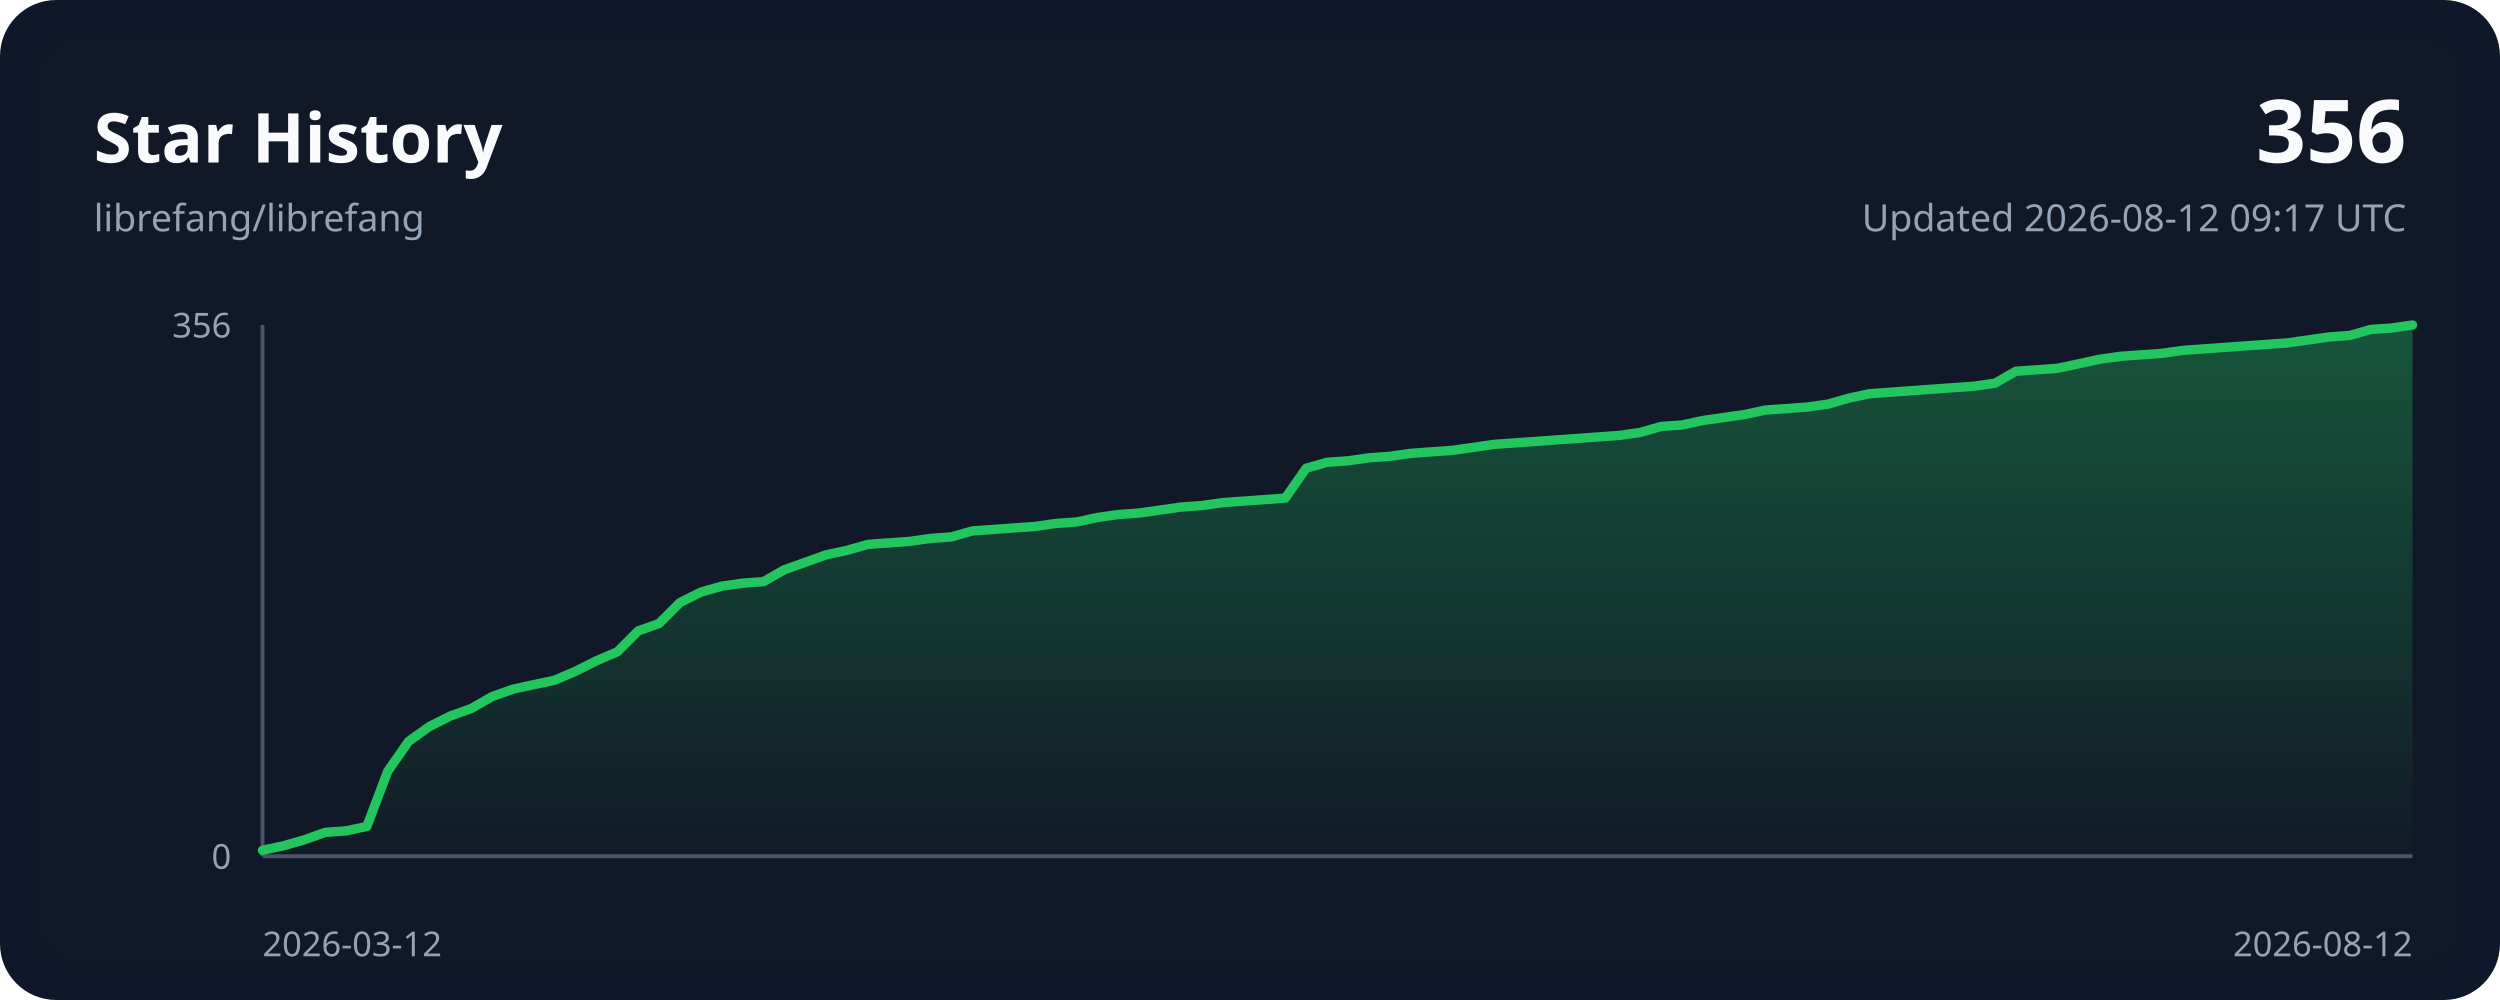
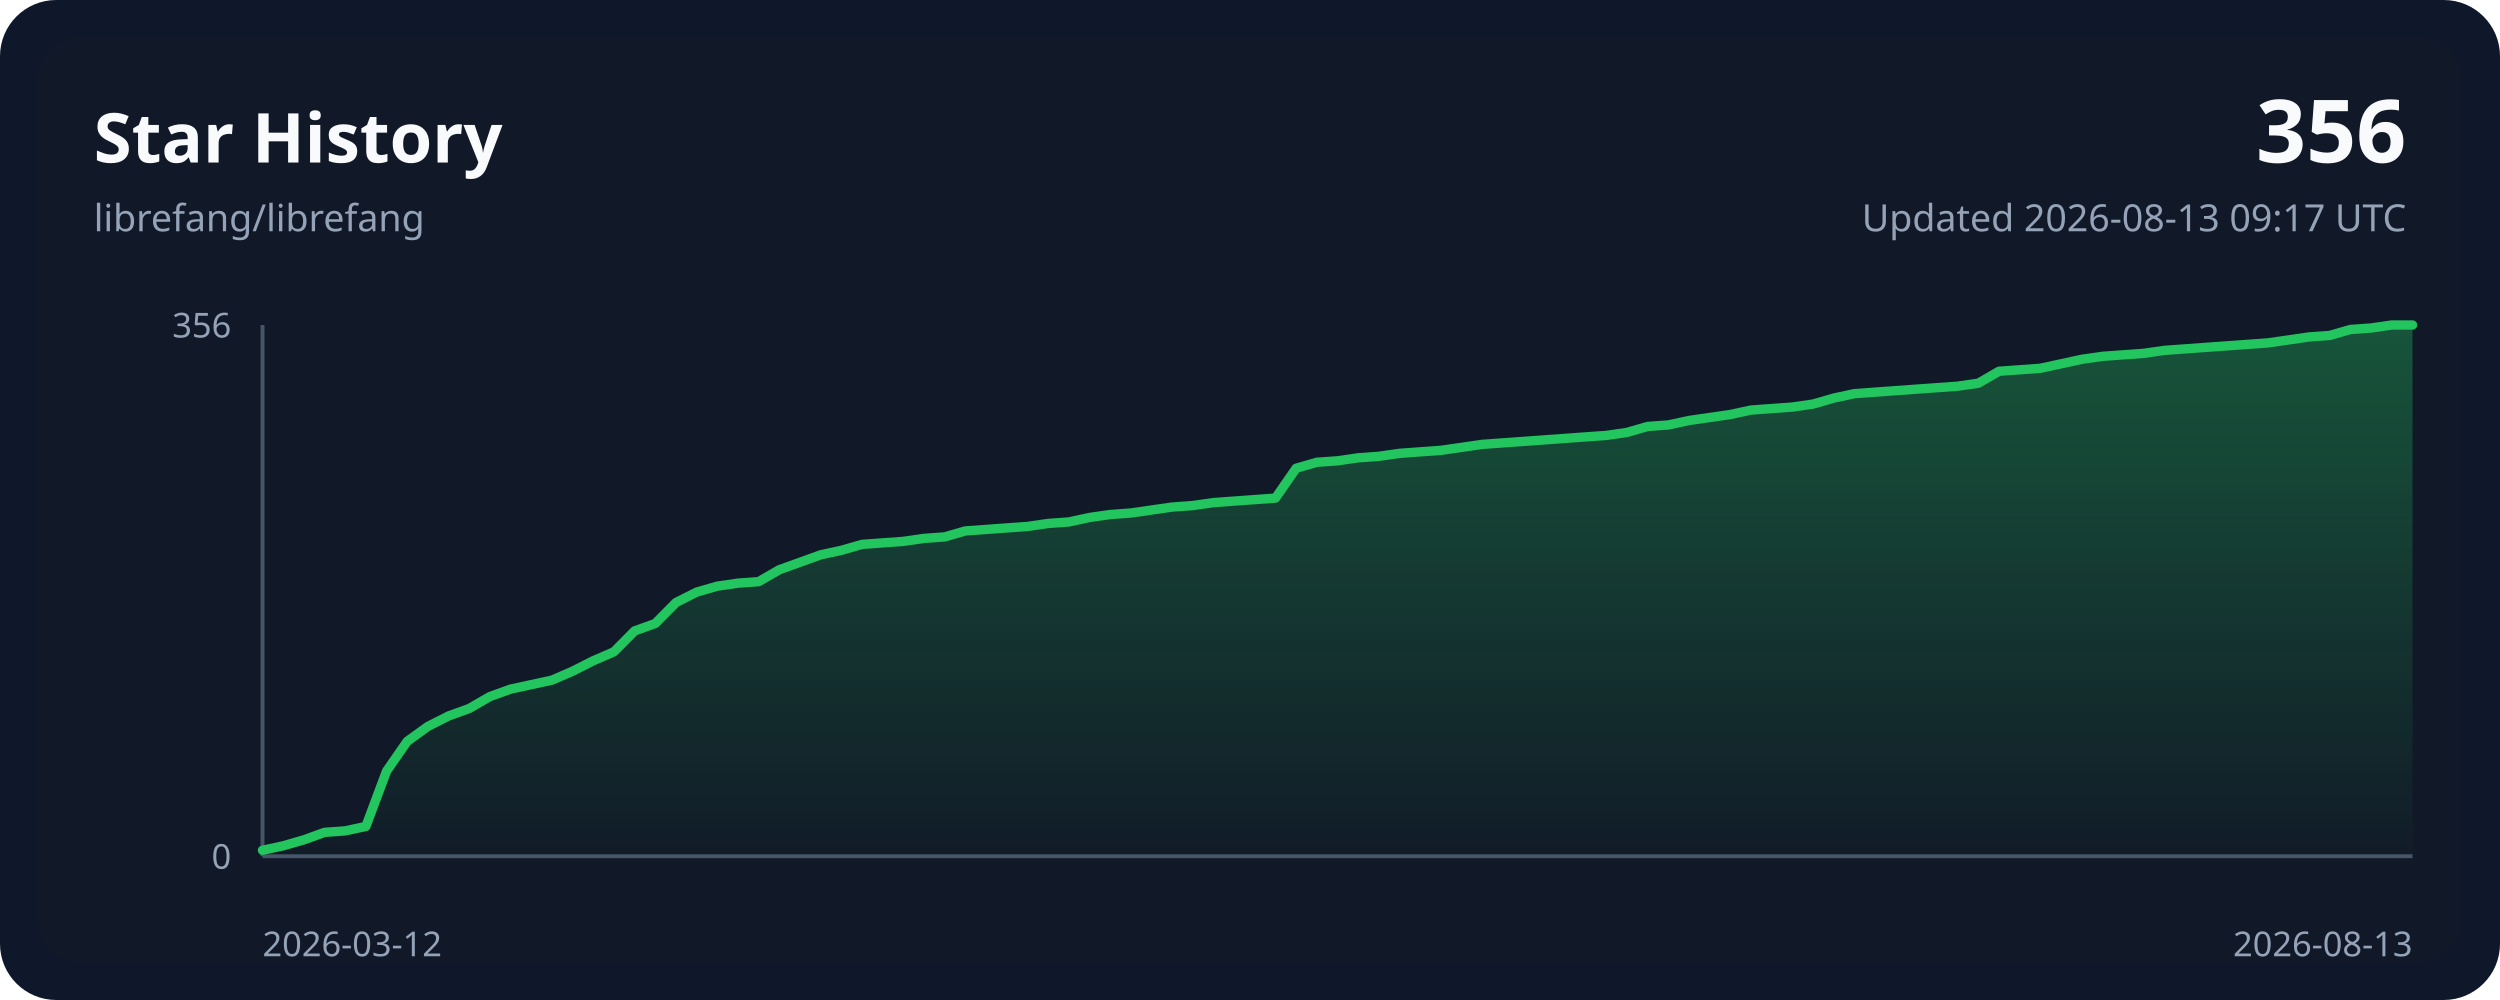
<svg xmlns="http://www.w3.org/2000/svg" width="800" height="320" viewBox="0 0 800 320" role="img">
  <style>
    .bg { fill: #0f172a; }
    .panel { fill: #111827; }
    .grid { stroke: #243244; stroke-width: 1; }
    .axis { stroke: #475569; stroke-width: 1.25; }
    .line { fill: none; stroke: #22c55e; stroke-width: 3; stroke-linecap: round; stroke-linejoin: round; }
    .area { fill: url(#areaGradient); }
    .title { font: 700 22px ui-sans-serif, system-ui, sans-serif; fill: #f8fafc; }
    .subtitle { font: 400 12px ui-sans-serif, system-ui, sans-serif; fill: #94a3b8; }
    .axis-label { font: 400 11px ui-sans-serif, system-ui, sans-serif; fill: #94a3b8; }
    .value { font: 700 28px ui-sans-serif, system-ui, sans-serif; fill: #f8fafc; }
  </style>
  <defs>
    <linearGradient id="areaGradient" x1="0" x2="0" y1="0" y2="1">
      <stop offset="0%" stop-color="#22c55e" stop-opacity="0.35" />
      <stop offset="100%" stop-color="#22c55e" stop-opacity="0.02" />
    </linearGradient>
  </defs>
  <rect width="800" height="320" rx="18" class="bg" />
  <rect x="12" y="12" width="776" height="296" rx="14" class="panel" />
  <text x="30" y="52" class="title">Star History</text>
  <text x="30" y="74" class="subtitle">librefang/librefang</text>
  <text x="770" y="52" class="value" text-anchor="end">356</text>
-   <text x="770" y="74" class="subtitle" text-anchor="end">Updated 2026-08-12 09:17 UTC</text>
+   <text x="770" y="74" class="subtitle" text-anchor="end">Updated 2026-08-13 09:17 UTC</text>
  <line x1="84" y1="274.00" x2="772.00" y2="274.00" class="axis" />
  <line x1="84" y1="104.00" x2="84" y2="274.00" class="axis" />
-   <path d="M 84.00,274.00 L 84.00,272.09 L 90.68,270.66 L 97.36,268.75 L 104.04,266.36 L 110.72,265.88 L 117.40,264.45 L 124.08,246.78 L 130.76,237.23 L 137.44,232.46 L 144.12,229.11 L 150.80,226.72 L 157.48,222.90 L 164.16,220.52 L 170.83,219.08 L 177.51,217.65 L 184.19,214.79 L 190.87,211.44 L 197.55,208.58 L 204.23,201.89 L 210.91,199.51 L 217.59,192.82 L 224.27,189.48 L 230.95,187.57 L 237.63,186.61 L 244.31,186.13 L 250.99,182.31 L 257.67,179.93 L 264.35,177.54 L 271.03,176.11 L 277.71,174.20 L 284.39,173.72 L 291.07,173.24 L 297.75,172.29 L 304.43,171.81 L 311.11,169.90 L 317.79,169.42 L 324.47,168.94 L 331.15,168.47 L 337.83,167.51 L 344.50,167.03 L 351.18,165.60 L 357.86,164.65 L 364.54,164.17 L 371.22,163.21 L 377.90,162.26 L 384.58,161.78 L 391.26,160.83 L 397.94,160.35 L 404.62,159.87 L 411.30,159.39 L 417.98,149.84 L 424.66,147.93 L 431.34,147.46 L 438.02,146.50 L 444.70,146.02 L 451.38,145.07 L 458.06,144.59 L 464.74,144.11 L 471.42,143.16 L 478.10,142.20 L 484.78,141.72 L 491.46,141.25 L 498.14,140.77 L 504.82,140.29 L 511.50,139.81 L 518.17,139.34 L 524.85,138.38 L 531.53,136.47 L 538.21,135.99 L 544.89,134.56 L 551.57,133.61 L 558.25,132.65 L 564.93,131.22 L 571.61,130.74 L 578.29,130.26 L 584.97,129.31 L 591.65,127.40 L 598.33,125.97 L 605.01,125.49 L 611.69,125.01 L 618.37,124.53 L 625.05,124.06 L 631.73,123.58 L 638.41,122.62 L 645.09,118.80 L 651.77,118.33 L 658.45,117.85 L 665.13,116.42 L 671.81,114.98 L 678.49,114.03 L 685.17,113.55 L 691.84,113.07 L 698.52,112.12 L 705.20,111.64 L 711.88,111.16 L 718.56,110.69 L 725.24,110.21 L 731.92,109.73 L 738.60,108.78 L 745.28,107.82 L 751.96,107.34 L 758.64,105.43 L 765.32,104.96 L 772.00,104.00 L 772.00,274.00 Z" class="area" />
-   <polyline points="84.00,272.09 90.68,270.66 97.36,268.75 104.04,266.36 110.72,265.88 117.40,264.45 124.08,246.78 130.76,237.23 137.44,232.46 144.12,229.11 150.80,226.72 157.48,222.90 164.16,220.52 170.83,219.08 177.51,217.65 184.19,214.79 190.87,211.44 197.55,208.58 204.23,201.89 210.91,199.51 217.59,192.82 224.27,189.48 230.95,187.57 237.63,186.61 244.31,186.13 250.99,182.31 257.67,179.93 264.35,177.54 271.03,176.11 277.71,174.20 284.39,173.72 291.07,173.24 297.75,172.29 304.43,171.81 311.11,169.90 317.79,169.42 324.47,168.94 331.15,168.47 337.83,167.51 344.50,167.03 351.18,165.60 357.86,164.65 364.54,164.17 371.22,163.21 377.90,162.26 384.58,161.78 391.26,160.83 397.94,160.35 404.62,159.87 411.30,159.39 417.98,149.84 424.66,147.93 431.34,147.46 438.02,146.50 444.70,146.02 451.38,145.07 458.06,144.59 464.74,144.11 471.42,143.16 478.10,142.20 484.78,141.72 491.46,141.25 498.14,140.77 504.82,140.29 511.50,139.81 518.17,139.34 524.85,138.38 531.53,136.47 538.21,135.99 544.89,134.56 551.57,133.61 558.25,132.65 564.93,131.22 571.61,130.74 578.29,130.26 584.97,129.31 591.65,127.40 598.33,125.97 605.01,125.49 611.69,125.01 618.37,124.53 625.05,124.06 631.73,123.58 638.41,122.62 645.09,118.80 651.77,118.33 658.45,117.85 665.13,116.42 671.81,114.98 678.49,114.03 685.17,113.55 691.84,113.07 698.52,112.12 705.20,111.64 711.88,111.16 718.56,110.69 725.24,110.21 731.92,109.73 738.60,108.78 745.28,107.82 751.96,107.34 758.64,105.43 765.32,104.96 772.00,104.00" class="line" />
+   <path d="M 84.00,274.00 L 84.00,272.09 L 90.62,270.66 L 97.23,268.75 L 103.85,266.36 L 110.46,265.88 L 117.08,264.45 L 123.69,246.78 L 130.31,237.23 L 136.92,232.46 L 143.54,229.11 L 150.15,226.72 L 156.77,222.90 L 163.38,220.52 L 170.00,219.08 L 176.62,217.65 L 183.23,214.79 L 189.85,211.44 L 196.46,208.58 L 203.08,201.89 L 209.69,199.51 L 216.31,192.82 L 222.92,189.48 L 229.54,187.57 L 236.15,186.61 L 242.77,186.13 L 249.38,182.31 L 256.00,179.93 L 262.62,177.54 L 269.23,176.11 L 275.85,174.20 L 282.46,173.72 L 289.08,173.24 L 295.69,172.29 L 302.31,171.81 L 308.92,169.90 L 315.54,169.42 L 322.15,168.94 L 328.77,168.47 L 335.38,167.51 L 342.00,167.03 L 348.62,165.60 L 355.23,164.65 L 361.85,164.17 L 368.46,163.21 L 375.08,162.26 L 381.69,161.78 L 388.31,160.83 L 394.92,160.35 L 401.54,159.87 L 408.15,159.39 L 414.77,149.84 L 421.38,147.93 L 428.00,147.46 L 434.62,146.50 L 441.23,146.02 L 447.85,145.07 L 454.46,144.59 L 461.08,144.11 L 467.69,143.16 L 474.31,142.20 L 480.92,141.72 L 487.54,141.25 L 494.15,140.77 L 500.77,140.29 L 507.38,139.81 L 514.00,139.34 L 520.62,138.38 L 527.23,136.47 L 533.85,135.99 L 540.46,134.56 L 547.08,133.61 L 553.69,132.65 L 560.31,131.22 L 566.92,130.74 L 573.54,130.26 L 580.15,129.31 L 586.77,127.40 L 593.38,125.97 L 600.00,125.49 L 606.62,125.01 L 613.23,124.53 L 619.85,124.06 L 626.46,123.58 L 633.08,122.62 L 639.69,118.80 L 646.31,118.33 L 652.92,117.85 L 659.54,116.42 L 666.15,114.98 L 672.77,114.03 L 679.38,113.55 L 686.00,113.07 L 692.62,112.12 L 699.23,111.64 L 705.85,111.16 L 712.46,110.69 L 719.08,110.21 L 725.69,109.73 L 732.31,108.78 L 738.92,107.82 L 745.54,107.34 L 752.15,105.43 L 758.77,104.96 L 765.38,104.00 L 772.00,104.00 L 772.00,274.00 Z" class="area" />
+   <polyline points="84.00,272.09 90.62,270.66 97.23,268.75 103.85,266.36 110.46,265.88 117.08,264.45 123.69,246.78 130.31,237.23 136.92,232.46 143.54,229.11 150.15,226.72 156.77,222.90 163.38,220.52 170.00,219.08 176.62,217.65 183.23,214.79 189.85,211.44 196.46,208.58 203.08,201.89 209.69,199.51 216.31,192.82 222.92,189.48 229.54,187.57 236.15,186.61 242.77,186.13 249.38,182.31 256.00,179.93 262.62,177.54 269.23,176.11 275.85,174.20 282.46,173.72 289.08,173.24 295.69,172.29 302.31,171.81 308.92,169.90 315.54,169.42 322.15,168.94 328.77,168.47 335.38,167.51 342.00,167.03 348.62,165.60 355.23,164.65 361.85,164.17 368.46,163.21 375.08,162.26 381.69,161.78 388.31,160.83 394.92,160.35 401.54,159.87 408.15,159.39 414.77,149.84 421.38,147.93 428.00,147.46 434.62,146.50 441.23,146.02 447.85,145.07 454.46,144.59 461.08,144.11 467.69,143.16 474.31,142.20 480.92,141.72 487.54,141.25 494.15,140.77 500.77,140.29 507.38,139.81 514.00,139.34 520.62,138.38 527.23,136.47 533.85,135.99 540.46,134.56 547.08,133.61 553.69,132.65 560.31,131.22 566.92,130.74 573.54,130.26 580.15,129.31 586.77,127.40 593.38,125.97 600.00,125.49 606.62,125.01 613.23,124.53 619.85,124.06 626.46,123.58 633.08,122.62 639.69,118.80 646.31,118.33 652.92,117.85 659.54,116.42 666.15,114.98 672.77,114.03 679.38,113.55 686.00,113.07 692.62,112.12 699.23,111.64 705.85,111.16 712.46,110.69 719.08,110.21 725.69,109.73 732.31,108.78 738.92,107.82 745.54,107.34 752.15,105.43 758.77,104.96 765.38,104.00 772.00,104.00" class="line" />
  <text x="84" y="306" class="axis-label" text-anchor="start">2026-03-12</text>
-   <text x="772.00" y="306" class="axis-label" text-anchor="end">2026-08-12</text>
+   <text x="772.00" y="306" class="axis-label" text-anchor="end">2026-08-13</text>
  <text x="74" y="108.00" class="axis-label" text-anchor="end">356</text>
  <text x="74" y="278.00" class="axis-label" text-anchor="end">0</text>
</svg>
